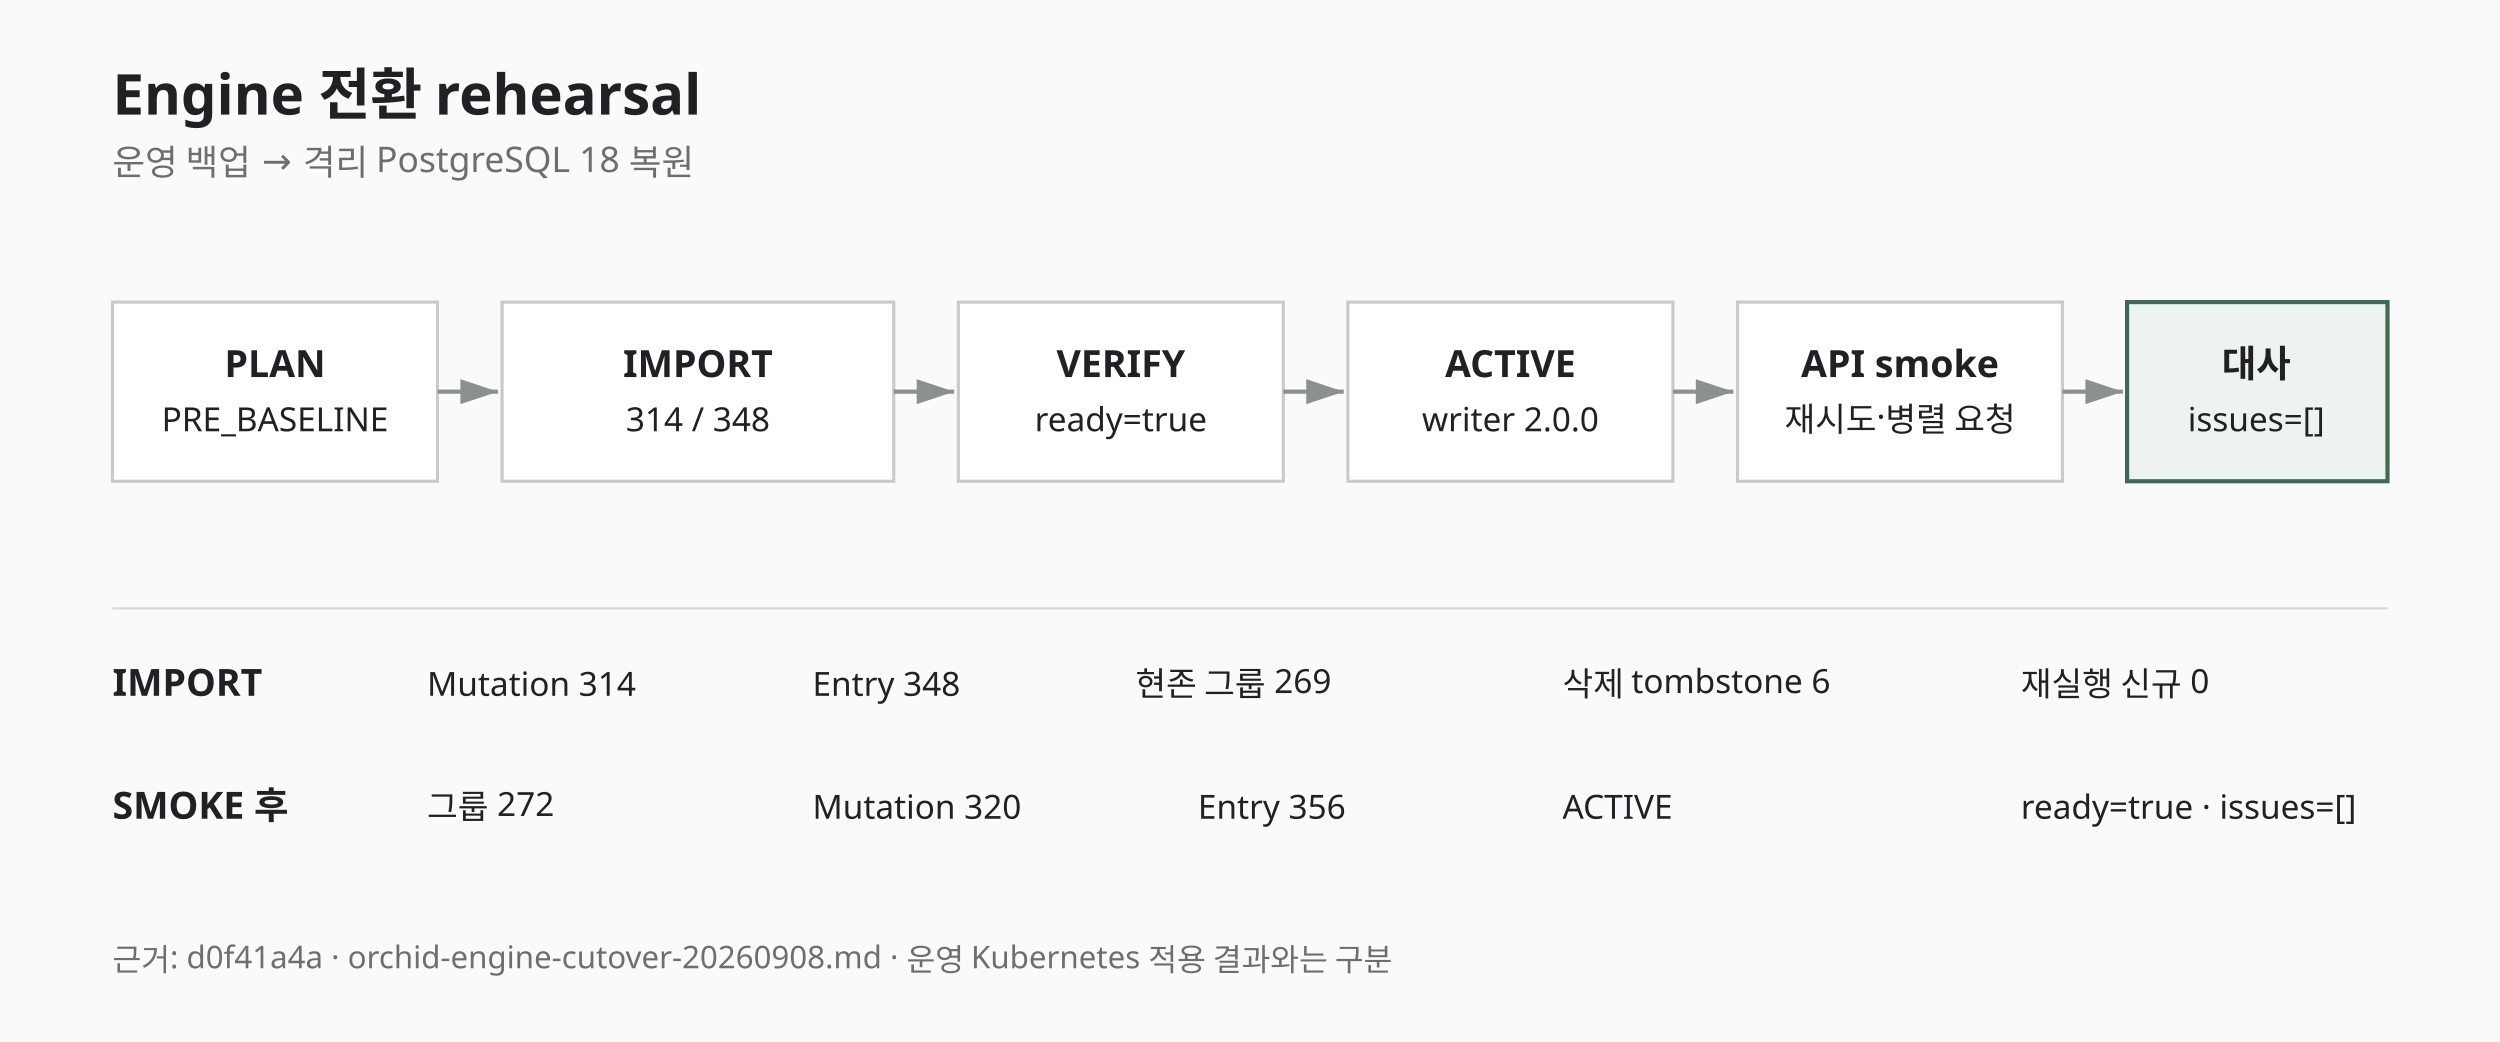
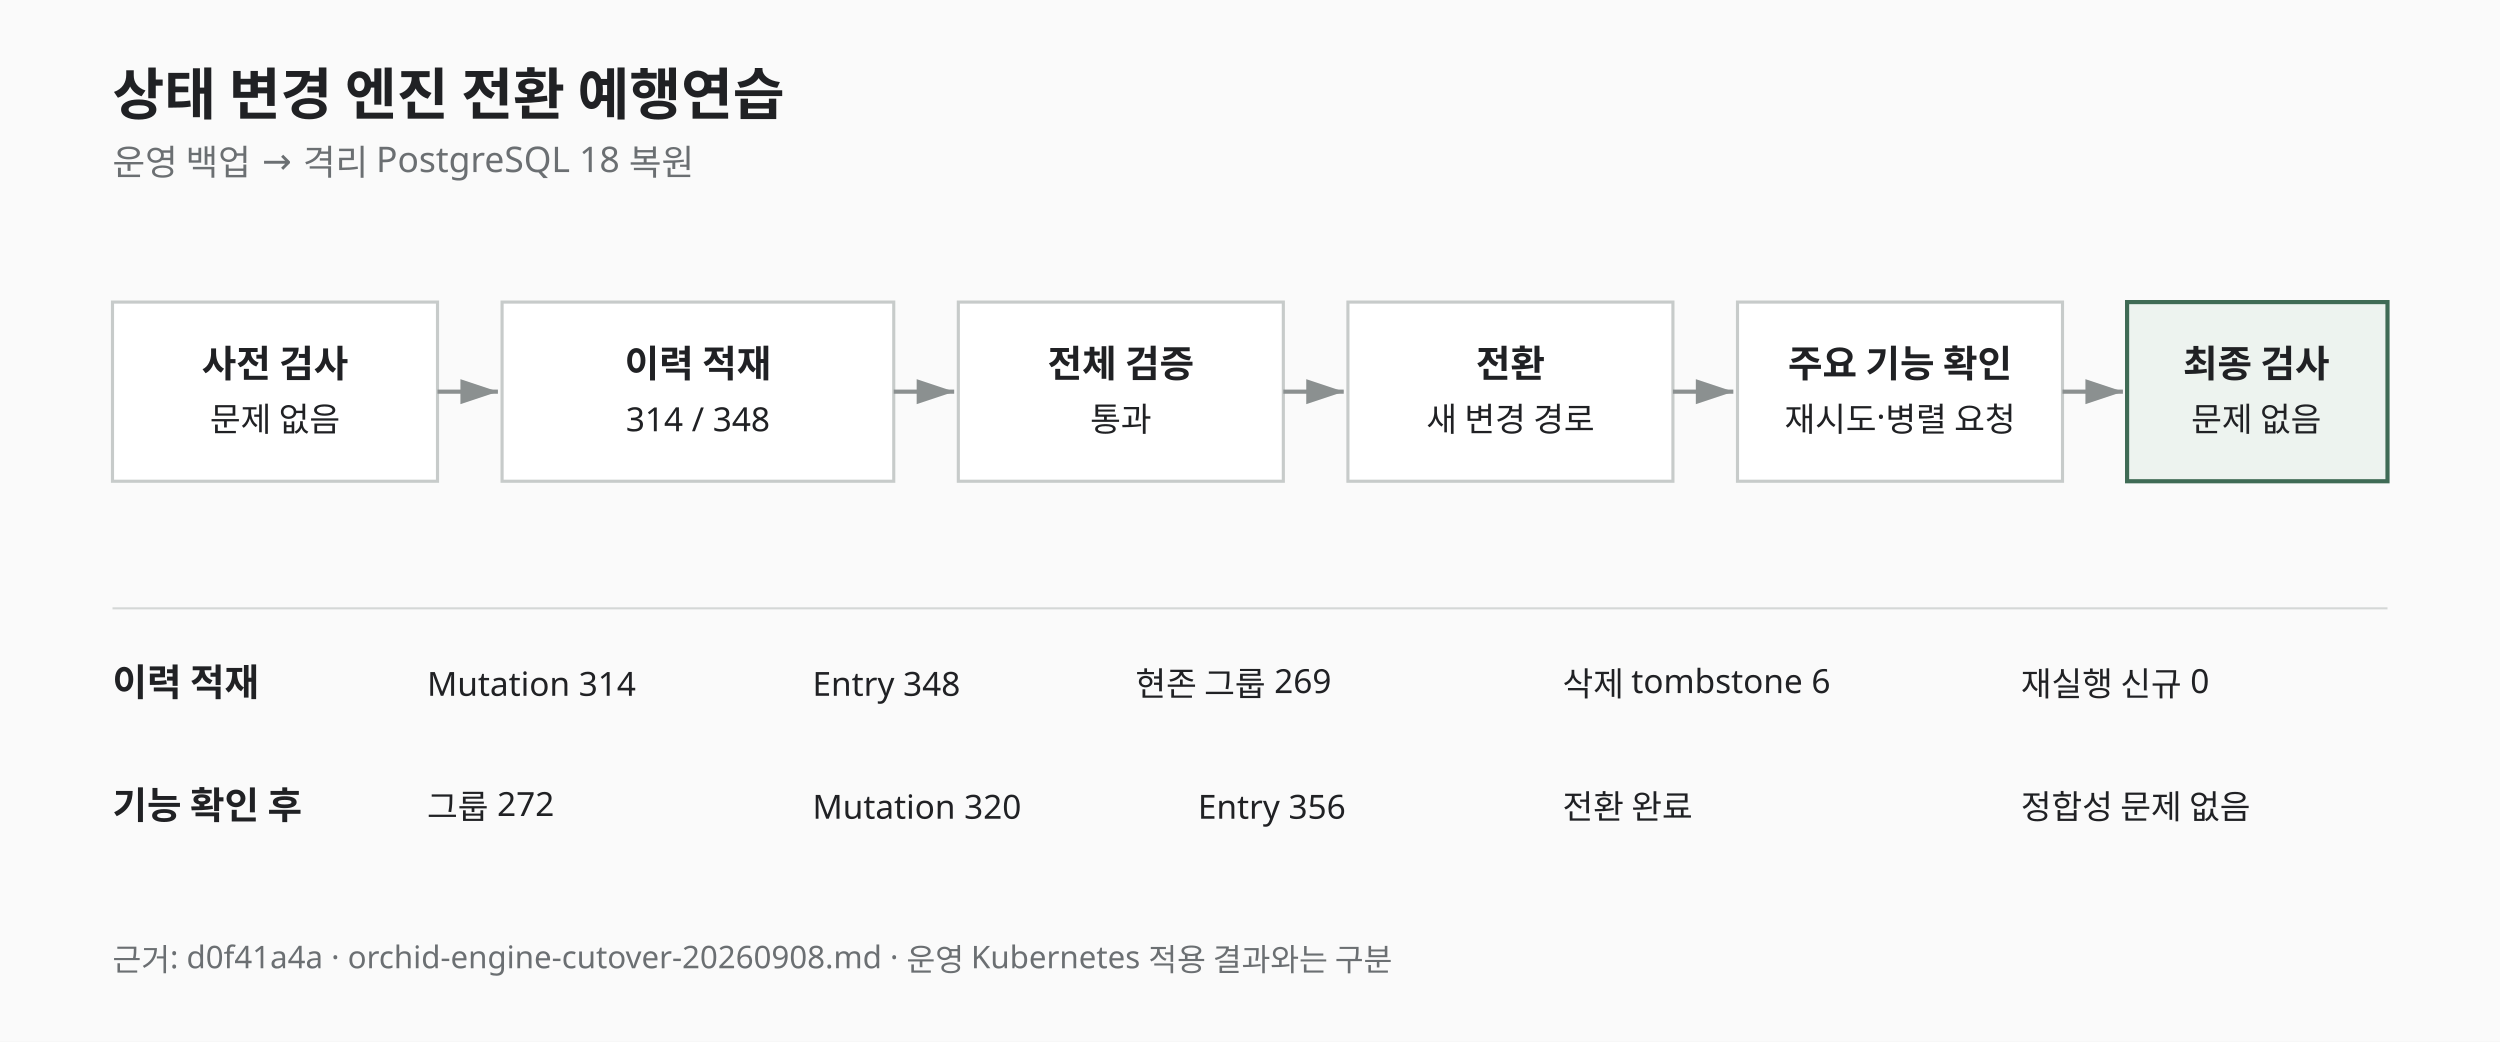
<svg xmlns="http://www.w3.org/2000/svg" width="1200" height="500" viewBox="0 0 1200 500" role="img" aria-labelledby="title desc">
  <rect width="1200" height="500" fill="#fafafa" />
  <style>
    text { font-family: Pretendard, "Noto Sans KR", "Apple SD Gothic Neo", sans-serif; fill: #202124; }
    .heading { font-size: 27px; font-weight: 600; }
    .sub { font-size: 17px; fill: #6b6f72; }
    .label { font-size: 18px; font-weight: 600; }
    .value { font-size: 16px; }
    .note { font-size: 15px; fill: #6b6f72; }
    .box { fill: #ffffff; stroke: #c7cbca; stroke-width: 1.5; }
    .accent { fill: #edf3ef; stroke: #3f6b55; stroke-width: 2; }
    .line { stroke: #8b9090; stroke-width: 2; fill: none; }
  </style>
  <defs>
    <marker id="arrow" markerWidth="10" markerHeight="10" refX="9" refY="3" orient="auto" markerUnits="strokeWidth">
      <path d="M0,0 L0,6 L9,3 z" fill="#8b9090" />
    </marker>
  </defs>
-   <text x="54" y="55" class="heading">Engine 전환 rehearsal</text>
+   <text x="54" y="55" class="heading">상태 변경 엔진 전환 예행연습</text>
  <text x="54" y="84" class="sub">운영 백업 → 격리 PostgreSQL 18 복원</text>
  <rect x="54" y="145" width="156" height="86" class="box" />
  <rect x="241" y="145" width="188" height="86" class="box" />
  <rect x="460" y="145" width="156" height="86" class="box" />
  <rect x="647" y="145" width="156" height="86" class="box" />
  <rect x="834" y="145" width="156" height="86" class="box" />
  <rect x="1021" y="145" width="125" height="86" class="accent" />
-   <text x="132" y="181" text-anchor="middle" class="label">PLAN</text>
-   <text x="132" y="207" text-anchor="middle" class="value">PRE_BASELINE</text>
-   <text x="335" y="181" text-anchor="middle" class="label">IMPORT</text>
+   <text x="132" y="181" text-anchor="middle" class="label">사전 검사</text>
+   <text x="132" y="207" text-anchor="middle" class="value">문제 없음</text>
+   <text x="335" y="181" text-anchor="middle" class="label">이력 적재</text>
  <text x="335" y="207" text-anchor="middle" class="value">314 / 348</text>
-   <text x="538" y="181" text-anchor="middle" class="label">VERIFY</text>
-   <text x="538" y="207" text-anchor="middle" class="value">ready=true</text>
-   <text x="725" y="181" text-anchor="middle" class="label">ACTIVE</text>
-   <text x="725" y="207" text-anchor="middle" class="value">writer 2.0.0</text>
-   <text x="912" y="181" text-anchor="middle" class="label">API smoke</text>
+   <text x="538" y="181" text-anchor="middle" class="label">전체 검증</text>
+   <text x="538" y="207" text-anchor="middle" class="value">통과</text>
+   <text x="725" y="181" text-anchor="middle" class="label">전환</text>
+   <text x="725" y="207" text-anchor="middle" class="value">새 변경 경로</text>
+   <text x="912" y="181" text-anchor="middle" class="label">주요 기능 확인</text>
  <text x="912" y="207" text-anchor="middle" class="value">재시도·병렬 요청</text>
-   <text x="1083" y="181" text-anchor="middle" class="label">대사</text>
-   <text x="1083" y="207" text-anchor="middle" class="value">issues=[]</text>
+   <text x="1083" y="181" text-anchor="middle" class="label">최종 검사</text>
+   <text x="1083" y="207" text-anchor="middle" class="value">문제 없음</text>
  <path d="M210 188 L239 188" class="line" marker-end="url(#arrow)" />
  <path d="M429 188 L458 188" class="line" marker-end="url(#arrow)" />
  <path d="M616 188 L645 188" class="line" marker-end="url(#arrow)" />
  <path d="M803 188 L832 188" class="line" marker-end="url(#arrow)" />
  <path d="M990 188 L1019 188" class="line" marker-end="url(#arrow)" />
  <line x1="54" y1="292" x2="1146" y2="292" stroke="#d4d7d6" stroke-width="1" />
-   <text x="54" y="334" class="label">IMPORT</text>
+   <text x="54" y="334" class="label">이력 적재</text>
  <text x="205" y="334" class="value">Mutation 314</text>
  <text x="390" y="334" class="value">Entry 348</text>
  <text x="545" y="334" class="value">현존 그룹 269</text>
  <text x="750" y="334" class="value">삭제 tombstone 6</text>
  <text x="970" y="334" class="value">재실행 신규 0</text>
-   <text x="54" y="393" class="label">SMOKE 후</text>
+   <text x="54" y="393" class="label">기능 확인 후</text>
  <text x="205" y="393" class="value">그룹 272</text>
  <text x="390" y="393" class="value">Mutation 320</text>
  <text x="575" y="393" class="value">Entry 356</text>
-   <text x="750" y="393" class="value">ACTIVE</text>
-   <text x="970" y="393" class="value">ready=true · issues=[]</text>
+   <text x="750" y="393" class="value">전환 완료</text>
+   <text x="970" y="393" class="value">정합성 문제 없음</text>
  <text x="54" y="466" class="note">근거: d0f41a4a · orchid-engine-cutover-20260908.md · 운영 Kubernetes 적용 결과와는 구분</text>
</svg>
